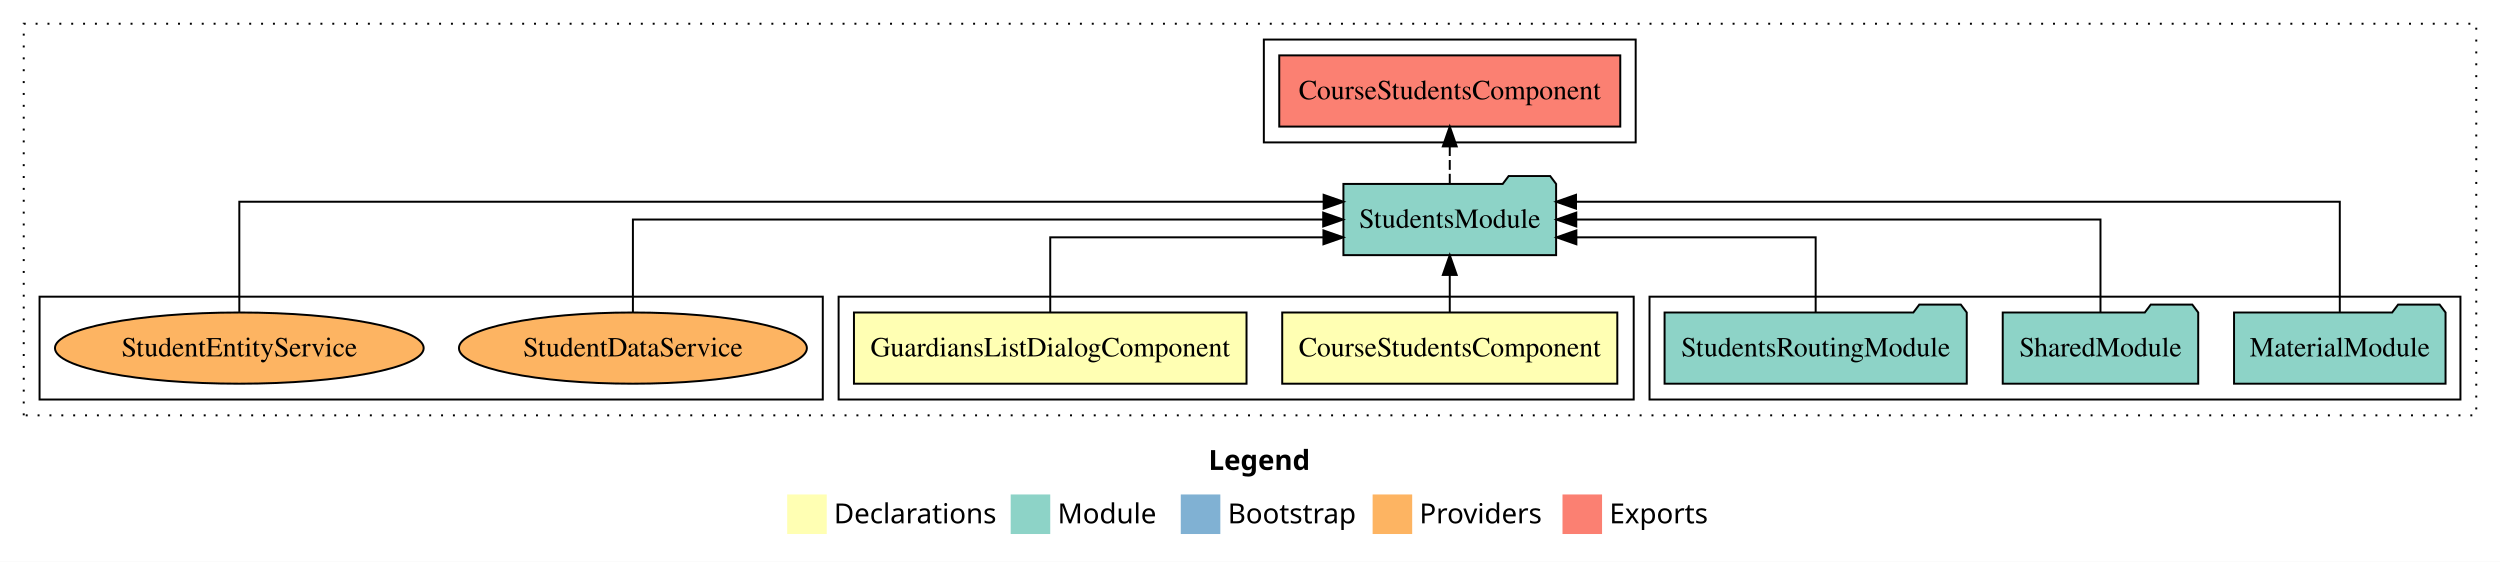
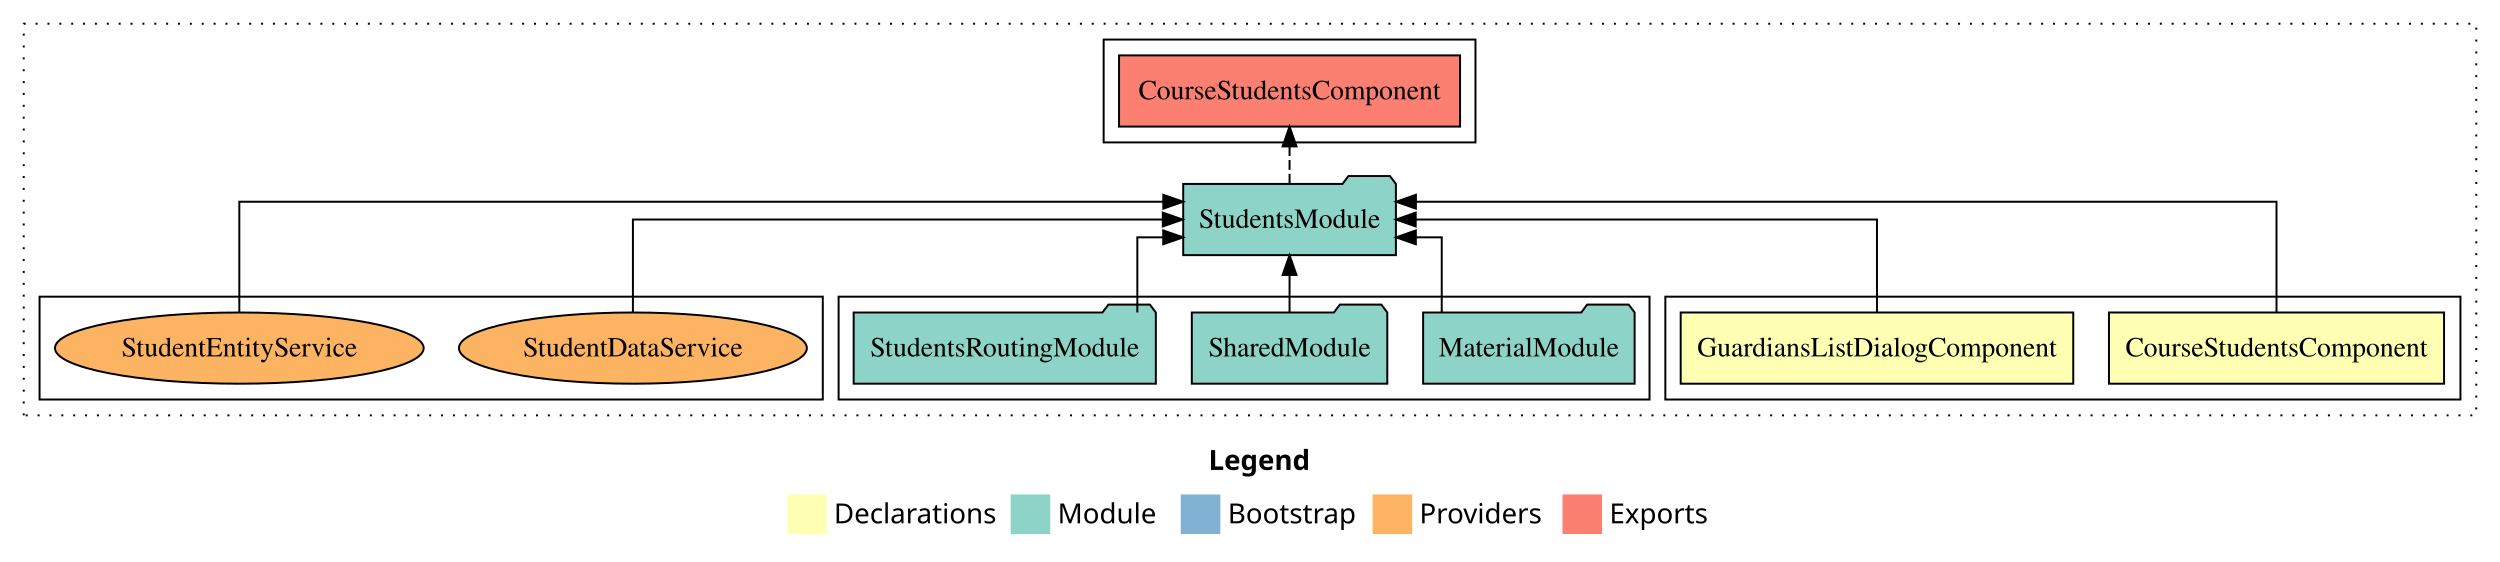
<svg xmlns="http://www.w3.org/2000/svg" width="1264pt" height="284pt" viewBox="0.00 0.00 1264.00 284.00">
  <g id="graph0" class="graph" transform="scale(1 1) rotate(0) translate(4 280)">
    <polygon fill="white" stroke="transparent" points="-4,4 -4,-280 1260,-280 1260,4 -4,4" />
    <text text-anchor="start" x="607.01" y="-42.4" font-family="sans-serif" font-weight="bold" font-size="14.00">Legend</text>
    <polygon fill="#ffffb3" stroke="transparent" points="394,-10 394,-30 414,-30 414,-10 394,-10" />
    <text text-anchor="start" x="417.63" y="-15.4" font-family="sans-serif" font-size="14.00">  Declarations</text>
    <polygon fill="#8dd3c7" stroke="transparent" points="507,-10 507,-30 527,-30 527,-10 507,-10" />
    <text text-anchor="start" x="530.73" y="-15.4" font-family="sans-serif" font-size="14.00">  Module</text>
    <polygon fill="#80b1d3" stroke="transparent" points="593,-10 593,-30 613,-30 613,-10 593,-10" />
    <text text-anchor="start" x="616.78" y="-15.4" font-family="sans-serif" font-size="14.00">  Bootstrap</text>
    <polygon fill="#fdb462" stroke="transparent" points="690,-10 690,-30 710,-30 710,-10 690,-10" />
    <text text-anchor="start" x="713.67" y="-15.4" font-family="sans-serif" font-size="14.00">  Providers</text>
    <polygon fill="#fb8072" stroke="transparent" points="786,-10 786,-30 806,-30 806,-10 786,-10" />
    <text text-anchor="start" x="809.73" y="-15.4" font-family="sans-serif" font-size="14.00">  Exports</text>
    <g id="clust1" class="cluster">
      <polygon fill="none" stroke="black" stroke-dasharray="1,5" points="8,-70 8,-268 1248,-268 1248,-70 8,-70" />
    </g>
-     <g id="clust5" class="cluster">
-       <polygon fill="none" stroke="black" points="830,-78 830,-130 1240,-130 1240,-78 830,-78" />
-     </g>
    <g id="clust6" class="cluster">
-       <polygon fill="none" stroke="black" points="635,-208 635,-260 823,-260 823,-208 635,-208" />
+       <polygon fill="none" stroke="black" points="554,-208 554,-260 742,-260 742,-208 554,-208" />
    </g>
    <g id="clust2" class="cluster">
-       <polygon fill="none" stroke="black" points="420,-78 420,-130 822,-130 822,-78 420,-78" />
+       <polygon fill="none" stroke="black" points="838,-78 838,-130 1240,-130 1240,-78 838,-78" />
+     </g>
+     <g id="clust5" class="cluster">
+       <polygon fill="none" stroke="black" points="420,-78 420,-130 830,-130 830,-78 420,-78" />
    </g>
    <g id="clust8" class="cluster">
      <polygon fill="none" stroke="black" points="16,-78 16,-130 412,-130 412,-78 16,-78" />
    </g>
    <g id="node1" class="node">
-       <polygon fill="#ffffb3" stroke="black" points="813.71,-122 644.29,-122 644.29,-86 813.71,-86 813.71,-122" />
-       <text text-anchor="middle" x="729" y="-99.8" font-family="Times,serif" font-size="14.00">CourseStudentsComponent</text>
+       <polygon fill="#ffffb3" stroke="black" points="1231.71,-122 1062.29,-122 1062.29,-86 1231.71,-86 1231.71,-122" />
+       <text text-anchor="middle" x="1147" y="-99.8" font-family="Times,serif" font-size="14.00">CourseStudentsComponent</text>
    </g>
    <g id="node3" class="node">
-       <polygon fill="#8dd3c7" stroke="black" points="782.77,-187 779.77,-191 758.77,-191 755.77,-187 675.23,-187 675.23,-151 782.77,-151 782.77,-187" />
-       <text text-anchor="middle" x="729" y="-164.8" font-family="Times,serif" font-size="14.00">StudentsModule</text>
+       <polygon fill="#8dd3c7" stroke="black" points="701.77,-187 698.77,-191 677.77,-191 674.77,-187 594.23,-187 594.23,-151 701.77,-151 701.77,-187" />
+       <text text-anchor="middle" x="648" y="-164.8" font-family="Times,serif" font-size="14.00">StudentsModule</text>
    </g>
    <g id="edge1" class="edge">
-       <path fill="none" stroke="black" d="M729,-122.11C729,-122.11 729,-140.99 729,-140.99" />
-       <polygon fill="black" stroke="black" points="725.5,-140.99 729,-150.99 732.5,-140.99 725.5,-140.99" />
+       <path fill="none" stroke="black" d="M1147,-122.29C1147,-144.21 1147,-178 1147,-178 1147,-178 711.88,-178 711.88,-178" />
+       <polygon fill="black" stroke="black" points="711.88,-174.5 701.88,-178 711.88,-181.5 711.88,-174.5" />
    </g>
    <g id="node2" class="node">
-       <polygon fill="#ffffb3" stroke="black" points="626.24,-122 427.76,-122 427.76,-86 626.24,-86 626.24,-122" />
-       <text text-anchor="middle" x="527" y="-99.8" font-family="Times,serif" font-size="14.00">GuardiansListDialogComponent</text>
+       <polygon fill="#ffffb3" stroke="black" points="1044.24,-122 845.76,-122 845.76,-86 1044.24,-86 1044.24,-122" />
+       <text text-anchor="middle" x="945" y="-99.8" font-family="Times,serif" font-size="14.00">GuardiansListDialogComponent</text>
    </g>
    <g id="edge2" class="edge">
-       <path fill="none" stroke="black" d="M527,-122.03C527,-138.4 527,-160 527,-160 527,-160 665.13,-160 665.13,-160" />
-       <polygon fill="black" stroke="black" points="665.13,-163.5 675.13,-160 665.13,-156.5 665.13,-163.5" />
+       <path fill="none" stroke="black" d="M945,-122.11C945,-141.34 945,-169 945,-169 945,-169 711.78,-169 711.78,-169" />
+       <polygon fill="black" stroke="black" points="711.78,-165.5 701.78,-169 711.78,-172.5 711.78,-165.5" />
    </g>
    <g id="node7" class="node">
-       <polygon fill="#fb8072" stroke="black" points="815.21,-252 642.79,-252 642.79,-216 815.21,-216 815.21,-252" />
-       <text text-anchor="middle" x="729" y="-229.8" font-family="Times,serif" font-size="14.00">CourseStudentsComponent </text>
+       <polygon fill="#fb8072" stroke="black" points="734.21,-252 561.79,-252 561.79,-216 734.21,-216 734.21,-252" />
+       <text text-anchor="middle" x="648" y="-229.8" font-family="Times,serif" font-size="14.00">CourseStudentsComponent </text>
    </g>
    <g id="edge6" class="edge">
-       <path fill="none" stroke="black" stroke-dasharray="5,2" d="M729,-187.11C729,-187.11 729,-205.99 729,-205.99" />
-       <polygon fill="black" stroke="black" points="725.5,-205.99 729,-215.99 732.5,-205.99 725.5,-205.99" />
+       <path fill="none" stroke="black" stroke-dasharray="5,2" d="M648,-187.11C648,-187.11 648,-205.99 648,-205.99" />
+       <polygon fill="black" stroke="black" points="644.5,-205.99 648,-215.99 651.5,-205.99 644.5,-205.99" />
    </g>
    <g id="node4" class="node">
-       <polygon fill="#8dd3c7" stroke="black" points="1232.47,-122 1229.47,-126 1208.47,-126 1205.47,-122 1125.53,-122 1125.53,-86 1232.47,-86 1232.47,-122" />
-       <text text-anchor="middle" x="1179" y="-99.8" font-family="Times,serif" font-size="14.00">MaterialModule</text>
+       <polygon fill="#8dd3c7" stroke="black" points="822.47,-122 819.47,-126 798.47,-126 795.47,-122 715.53,-122 715.53,-86 822.47,-86 822.47,-122" />
+       <text text-anchor="middle" x="769" y="-99.8" font-family="Times,serif" font-size="14.00">MaterialModule</text>
    </g>
    <g id="edge3" class="edge">
-       <path fill="none" stroke="black" d="M1179,-122.29C1179,-144.21 1179,-178 1179,-178 1179,-178 792.83,-178 792.83,-178" />
-       <polygon fill="black" stroke="black" points="792.83,-174.5 782.83,-178 792.83,-181.5 792.83,-174.5" />
+       <path fill="none" stroke="black" d="M724.94,-122.03C724.94,-138.4 724.94,-160 724.94,-160 724.94,-160 711.85,-160 711.85,-160" />
+       <polygon fill="black" stroke="black" points="711.85,-156.5 701.85,-160 711.85,-163.5 711.85,-156.5" />
    </g>
    <g id="node5" class="node">
-       <polygon fill="#8dd3c7" stroke="black" points="1107.42,-122 1104.42,-126 1083.42,-126 1080.42,-122 1008.58,-122 1008.58,-86 1107.42,-86 1107.42,-122" />
-       <text text-anchor="middle" x="1058" y="-99.8" font-family="Times,serif" font-size="14.00">SharedModule</text>
+       <polygon fill="#8dd3c7" stroke="black" points="697.42,-122 694.42,-126 673.42,-126 670.42,-122 598.58,-122 598.58,-86 697.42,-86 697.42,-122" />
+       <text text-anchor="middle" x="648" y="-99.8" font-family="Times,serif" font-size="14.00">SharedModule</text>
    </g>
    <g id="edge4" class="edge">
-       <path fill="none" stroke="black" d="M1058,-122.11C1058,-141.34 1058,-169 1058,-169 1058,-169 792.96,-169 792.96,-169" />
-       <polygon fill="black" stroke="black" points="792.96,-165.5 782.96,-169 792.96,-172.5 792.96,-165.5" />
+       <path fill="none" stroke="black" d="M648,-122.11C648,-122.11 648,-140.99 648,-140.99" />
+       <polygon fill="black" stroke="black" points="644.5,-140.99 648,-150.99 651.5,-140.99 644.5,-140.99" />
    </g>
    <g id="node6" class="node">
-       <polygon fill="#8dd3c7" stroke="black" points="990.39,-122 987.39,-126 966.39,-126 963.39,-122 837.61,-122 837.61,-86 990.39,-86 990.39,-122" />
-       <text text-anchor="middle" x="914" y="-99.8" font-family="Times,serif" font-size="14.00">StudentsRoutingModule</text>
+       <polygon fill="#8dd3c7" stroke="black" points="580.39,-122 577.39,-126 556.39,-126 553.39,-122 427.61,-122 427.61,-86 580.39,-86 580.39,-122" />
+       <text text-anchor="middle" x="504" y="-99.8" font-family="Times,serif" font-size="14.00">StudentsRoutingModule</text>
    </g>
    <g id="edge5" class="edge">
-       <path fill="none" stroke="black" d="M914,-122.03C914,-138.4 914,-160 914,-160 914,-160 793.01,-160 793.01,-160" />
-       <polygon fill="black" stroke="black" points="793.01,-156.5 783.01,-160 793.01,-163.5 793.01,-156.5" />
+       <path fill="none" stroke="black" d="M571.04,-122.03C571.04,-138.4 571.04,-160 571.04,-160 571.04,-160 584.13,-160 584.13,-160" />
+       <polygon fill="black" stroke="black" points="584.13,-163.5 594.13,-160 584.13,-156.5 584.13,-163.5" />
    </g>
    <g id="node8" class="node">
      <ellipse fill="#fdb462" stroke="black" cx="316" cy="-104" rx="87.96" ry="18" />
      <text text-anchor="middle" x="316" y="-99.8" font-family="Times,serif" font-size="14.00">StudentDataService</text>
    </g>
    <g id="edge7" class="edge">
-       <path fill="none" stroke="black" d="M316,-122.11C316,-141.34 316,-169 316,-169 316,-169 665.01,-169 665.01,-169" />
-       <polygon fill="black" stroke="black" points="665.01,-172.5 675.01,-169 665.01,-165.5 665.01,-172.5" />
+       <path fill="none" stroke="black" d="M316,-122.11C316,-141.34 316,-169 316,-169 316,-169 583.92,-169 583.92,-169" />
+       <polygon fill="black" stroke="black" points="583.92,-172.5 593.92,-169 583.92,-165.5 583.92,-172.5" />
    </g>
    <g id="node9" class="node">
      <ellipse fill="#fdb462" stroke="black" cx="117" cy="-104" rx="93.21" ry="18" />
      <text text-anchor="middle" x="117" y="-99.8" font-family="Times,serif" font-size="14.00">StudentEntityService</text>
    </g>
    <g id="edge8" class="edge">
-       <path fill="none" stroke="black" d="M117,-122.29C117,-144.21 117,-178 117,-178 117,-178 665.23,-178 665.23,-178" />
-       <polygon fill="black" stroke="black" points="665.23,-181.5 675.23,-178 665.23,-174.5 665.23,-181.5" />
+       <path fill="none" stroke="black" d="M117,-122.29C117,-144.21 117,-178 117,-178 117,-178 584.16,-178 584.16,-178" />
+       <polygon fill="black" stroke="black" points="584.16,-181.5 594.16,-178 584.16,-174.5 584.16,-181.5" />
    </g>
  </g>
</svg>
